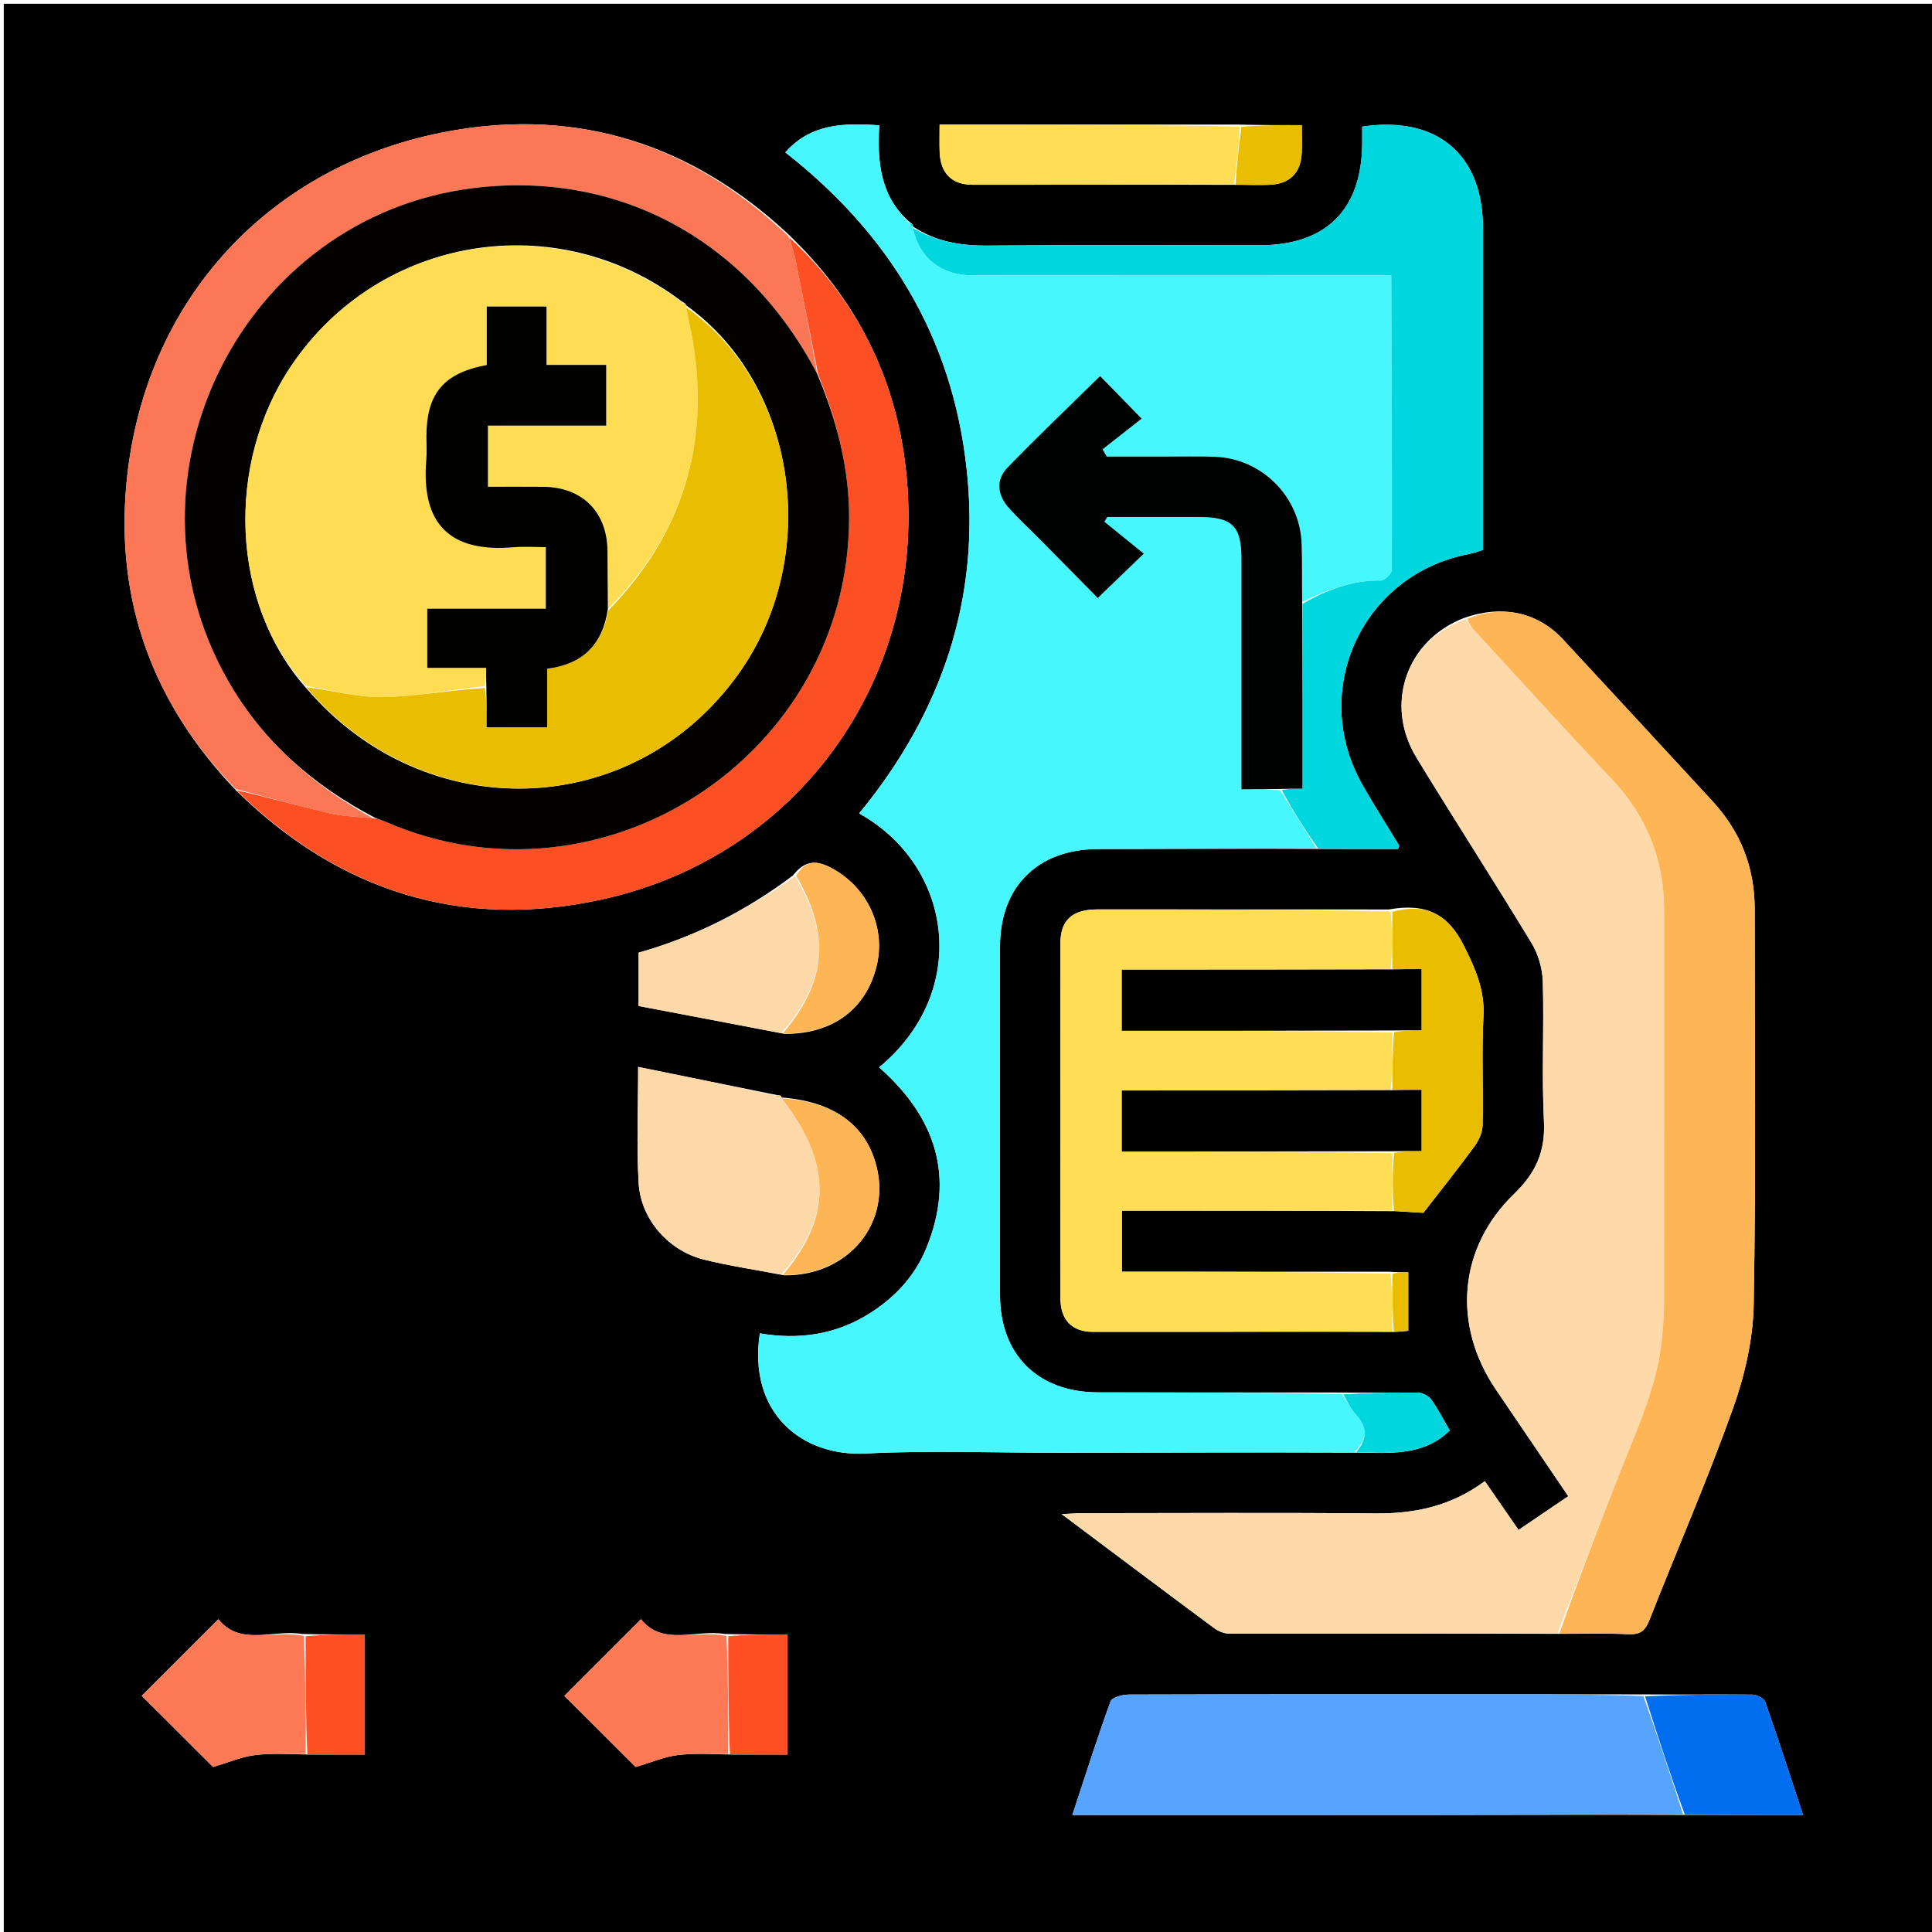
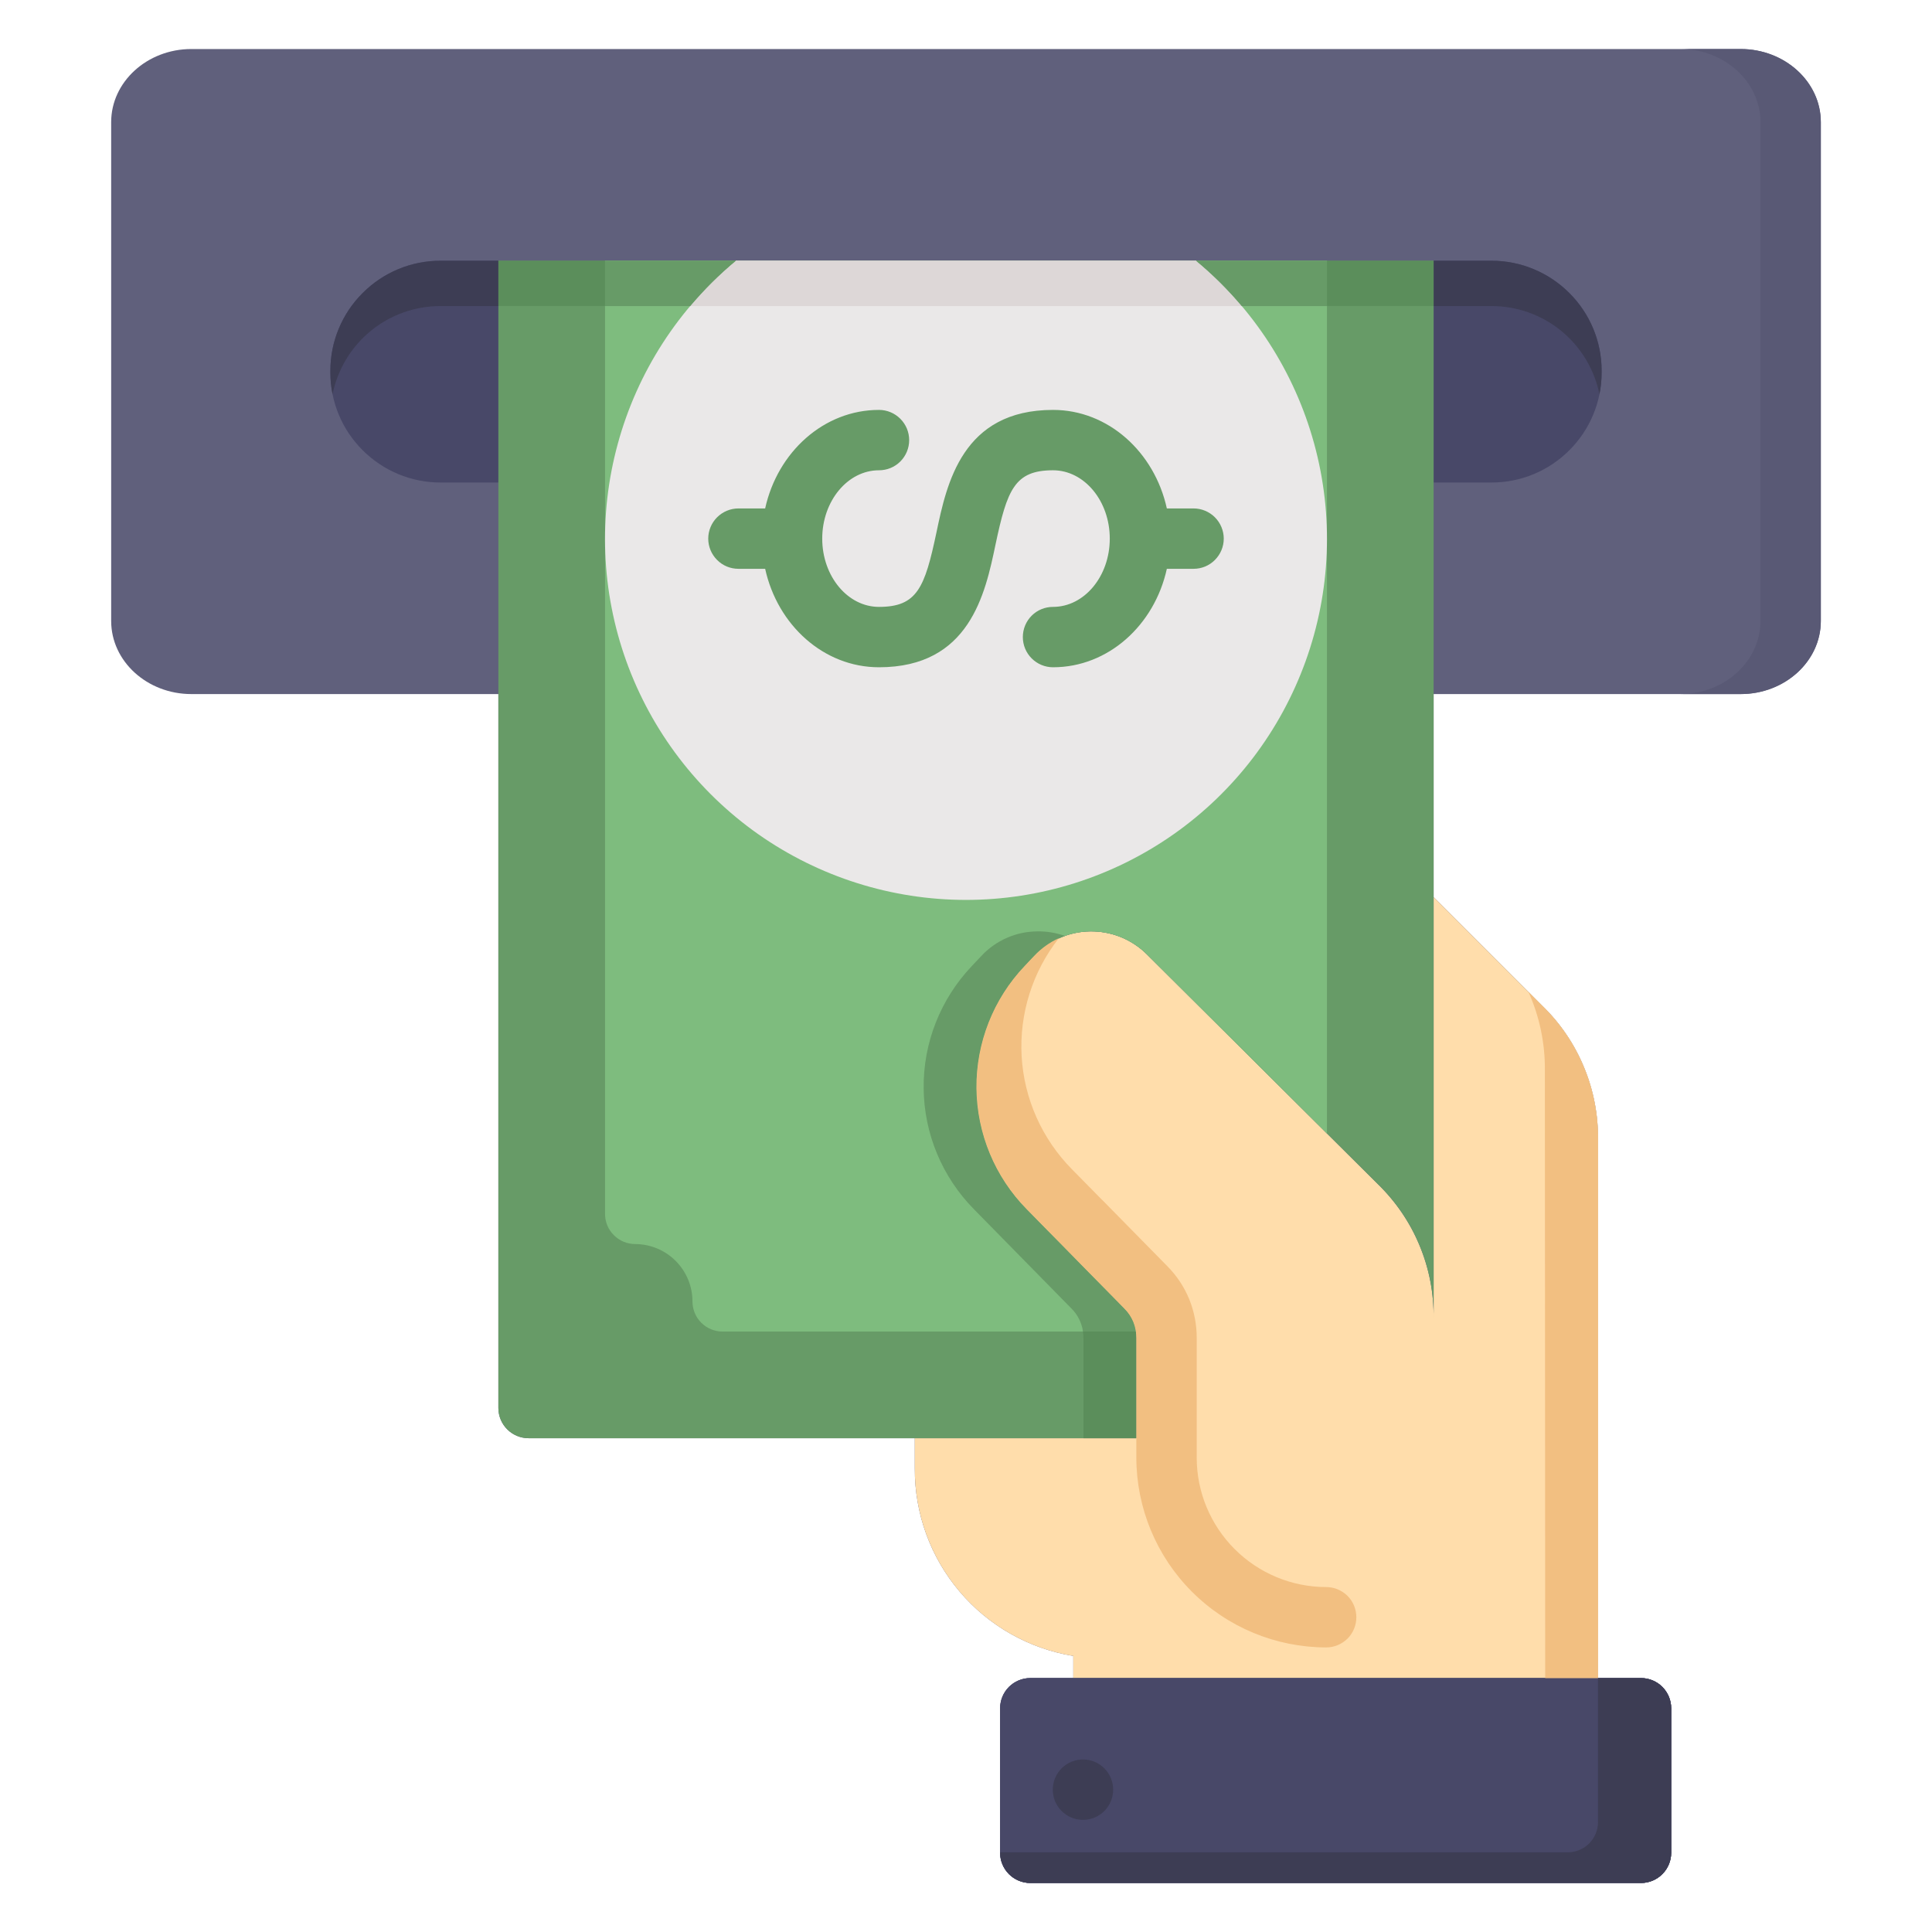
- <svg xmlns="http://www.w3.org/2000/svg" version="1.1" id="Layer_1" x="0px" y="0px" width="100%" viewBox="0 0 512 512" enable-background="new 0 0 512 512" xml:space="preserve">
-   <path fill="#000000" opacity="1" stroke="none" d=" M1,178   C1,118.667 1,59.833 1,1   C171.667,1 342.333,1 513,1   C513,171.667 513,342.333 513,513   C342.333,513 171.667,513 1,513   C1,401.5 1,290 1,178  M206.876,290.317   C206.31,290.261 205.743,290.206 204.398,289.906   C192.743,287.539 181.089,285.172 169.12,282.742   C169.12,293.323 168.673,303.455 169.248,313.53   C169.796,323.128 177.212,331.493 186.551,333.809   C193.287,335.479 200.188,336.482 207.871,337.98   C225.127,338.134 236.713,323.674 231.959,307.916   C228.87,297.677 220.42,291.846 207.095,290.85   C207.095,290.85 207.189,290.813 206.876,290.317  M80.063,433.023   C72.458,431.742 63.657,436.37 57.87,429.121   C51.107,435.883 44.239,442.751 37.57,449.419   C43.965,455.798 50.754,462.572 56.465,468.269   C60.505,467.078 63.97,465.572 67.567,465.12   C71.983,464.564 76.509,464.89 81.915,464.973   C86.836,464.973 91.758,464.973 96.677,464.973   C96.677,454.022 96.677,443.656 96.677,433.166   C91.234,433.166 86.111,433.166 80.063,433.023  M193.915,464.973   C198.836,464.973 203.758,464.973 208.677,464.973   C208.677,454.022 208.677,443.656 208.677,433.166   C203.234,433.166 198.111,433.166 192.063,433.023   C184.458,431.742 175.657,436.37 169.87,429.121   C163.107,435.883 156.239,442.751 149.57,449.419   C155.965,455.798 162.754,462.572 168.465,468.269   C172.498,467.08 175.966,465.573 179.567,465.12   C183.983,464.564 188.509,464.89 193.915,464.973  M327.93,48.983   C330.763,48.987 333.599,49.084 336.427,48.975   C341.747,48.77 344.726,45.833 344.973,40.568   C345.086,38.138 344.992,35.699 344.992,33.164   C339.259,33.164 334.122,33.164 328.059,33.018   C301.842,33.018 275.626,33.018 249.004,33.018   C249.004,35.703 248.937,37.987 249.018,40.266   C249.213,45.828 252.164,48.953 257.722,48.96   C280.822,48.99 303.921,48.89 327.93,48.983  M210.17,231.99   C197.754,241.375 184.071,248.283 169.241,252.465   C169.241,257.376 169.241,261.818 169.241,266.602   C181.944,269.014 194.479,271.395 207.869,273.98   C220.429,274.11 229.366,267.614 232.253,256.257   C234.879,245.924 229.997,235.279 220.532,230.138   C216.681,228.046 213.461,227.703 210.17,231.99  M446.957,480.979   C457.015,480.979 467.073,480.979 477.827,480.979   C474.342,470.439 471.187,460.662 467.78,450.975   C467.449,450.035 465.559,449.1 464.383,449.088   C454.897,448.989 445.409,449.113 435.004,449.028   C423.188,449.019 411.372,449.003 399.556,449.002   C366.106,448.998 332.655,448.974 299.205,449.077   C297.513,449.083 294.7,449.797 294.309,450.873   C290.75,460.654 287.613,470.588 284.181,481   C286.686,481 288.483,481 290.28,481   C319.071,481 347.861,481.02 376.652,480.993   C399.781,480.972 422.91,480.893 446.957,480.979  M241.859,59.582   C241.676,59.277 241.407,59.13 240.708,58.539   C233.19,51.713 232.455,42.688 233.013,33.211   C223.537,32.545 214.837,32.772 208.12,40.386   C235.679,61.945 252.295,89.383 256.145,124.021   C259.988,158.603 249.58,188.912 227.684,215.568   C252.592,229.421 257.247,262.819 232.971,282.858   C247.879,295.974 253.223,311.724 245.525,330.681   C242.506,338.116 237.197,343.85 230.365,348.128   C221.396,353.745 211.624,355.111 201.363,353.354   C198.19,374.505 212.521,386.068 229.436,385.196   C246.554,384.313 263.753,385.023 280.917,384.996   C306.909,384.955 332.9,384.881 359.833,384.978   C368.383,385.035 377.147,385.956 384.201,379.087   C382.52,376.217 381.097,373.406 379.28,370.879   C378.589,369.917 377.001,369.103 375.807,369.083   C369.168,368.968 362.524,369.118 354.97,369.03   C333.652,369.019 312.334,369.023 291.016,368.994   C275.073,368.973 265.023,359.04 265.009,343.243   C264.982,312.432 264.984,281.62 265.009,250.809   C265.021,234.965 275.03,225.048 290.955,225.001   C310.27,224.945 329.586,224.886 349.845,224.979   C356.779,224.979 363.713,224.979 370.484,224.979   C370.7,224.428 370.859,224.214 370.807,224.127   C367.547,218.719 364.124,213.404 361.018,207.91   C346.856,182.859 361.065,152.214 389.26,146.826   C390.501,146.589 391.699,146.13 393.001,145.751   C393.001,117.139 393.004,88.825 393.001,60.511   C392.998,40.959 380.869,30.597 360.999,33.551   C360.999,34.95 361.003,36.412 360.998,37.873   C360.929,55.534 351.456,64.994 333.82,64.997   C309.831,65.002 285.84,64.859 261.852,65.083   C254.642,65.151 247.987,64.054 241.969,60.03   C241.969,60.03 241.988,60.047 241.859,59.582  M62.818,209.729   C89.975,236.27 122.356,246.489 159.408,238.387   C212.462,226.784 246.239,178.42 240.028,124.024   C237.272,99.882 226.915,79.238 208.79,61.959   C183.371,38.295 153.345,28.566 119.232,34.729   C71.349,43.38 37.994,79.756 33.5,128.217   C30.619,159.287 40.483,186.56 62.818,209.729  M369.786,352.98   C371.025,352.871 372.264,352.761 373.21,352.678   C373.21,347.254 373.21,342.237 373.21,337.164   C371.58,337.164 370.283,337.164 368.059,337.018   C344.469,337.018 320.878,337.018 297.301,337.018   C297.301,331.372 297.301,326.308 297.301,320.836   C321.395,320.836 345.19,320.836 369.846,320.979   C372.552,321.137 375.258,321.294 377.208,321.407   C381.656,315.663 386.295,309.86 390.687,303.876   C391.85,302.29 392.857,300.16 392.9,298.256   C393.122,288.605 392.622,278.927 393.129,269.298   C393.498,262.298 390.988,256.744 387.961,250.659   C383.711,242.115 377.841,239.281 368.059,241.018   C342.265,241.012 316.471,240.987 290.677,241.014   C284.269,241.021 281.049,243.848 281.036,249.787   C280.967,281.239 280.972,312.692 281.032,344.144   C281.042,349.768 284.098,352.949 289.617,352.956   C316.073,352.987 342.529,352.889 369.786,352.98  M413.736,432.977   C419.729,432.985 425.728,432.818 431.71,433.075   C434.697,433.203 436.011,432.126 437.081,429.407   C444.435,410.711 452.46,392.263 459.221,373.359   C462.358,364.588 464.577,355.003 464.745,345.742   C465.379,310.799 464.988,275.836 465.007,240.881   C465.013,229.892 461.264,220.389 453.839,212.335   C440.64,198.017 427.425,183.714 414.188,169.43   C407.543,162.259 398.117,160.169 387.972,163.774   C372.692,169.667 366.771,186.627 375.385,200.778   C385.418,217.259 395.91,233.461 405.903,249.966   C407.685,252.908 408.765,256.714 408.863,260.158   C409.212,272.478 408.544,284.837 409.162,297.136   C409.564,305.152 407.022,310.825 401.258,316.395   C386.433,330.723 384.853,351.182 396.409,368.222   C402.746,377.567 409.09,386.907 415.609,396.511   C411.094,399.572 406.872,402.434 402.43,405.445   C399.336,400.968 396.46,396.808 393.495,392.519   C384.505,399.208 374.842,401.173 364.359,401.077   C338.535,400.84 312.707,400.996 286.881,401.009   C285.344,401.009 283.808,401.145 281.36,401.262   C295.393,411.778 308.555,421.678 321.785,431.487   C322.891,432.307 324.454,432.936 325.805,432.937   C354.793,432.958 383.78,432.876 413.736,432.977  z" />
-   <path fill="#46F7FE" opacity="1" stroke="none" d=" M348.901,224.829   C329.586,224.886 310.27,224.945 290.955,225.001   C275.03,225.048 265.021,234.965 265.009,250.809   C264.984,281.62 264.982,312.432 265.009,343.243   C265.023,359.04 275.073,368.973 291.016,368.994   C312.334,369.023 333.652,369.019 355.514,369.436   C357.106,371.486 357.936,373.331 359.241,374.733   C362.572,378.31 362.253,381.571 358.892,384.821   C332.9,384.881 306.909,384.955 280.917,384.996   C263.753,385.023 246.554,384.313 229.436,385.196   C212.521,386.068 198.19,374.505 201.363,353.354   C211.624,355.111 221.396,353.745 230.365,348.128   C237.197,343.85 242.506,338.116 245.525,330.681   C253.223,311.724 247.879,295.974 232.971,282.858   C257.247,262.819 252.592,229.421 227.684,215.568   C249.58,188.912 259.988,158.603 256.145,124.021   C252.295,89.383 235.679,61.945 208.12,40.386   C214.837,32.772 223.537,32.545 233.013,33.211   C232.455,42.688 233.19,51.713 240.951,59.065   C241.372,59.893 241.637,60.045 241.988,60.047   C241.988,60.047 241.969,60.03 241.937,60.407   C243.639,68.433 249.452,72.972 257.819,72.981   C288.759,73.016 319.699,72.996 350.638,72.996   C356.565,72.996 362.492,72.996 369.207,72.996   C368.527,72.018 368.699,72.15 368.699,72.282   C368.802,98.547 368.925,124.813 368.853,151.077   C368.851,152.051 366.93,153.872 365.927,153.855   C358.309,153.725 351.595,156.331 345.089,159.55   C345.005,154.091 345.129,149.093 344.951,144.106   C344.504,131.57 334.397,121.477 321.871,121.042   C317.216,120.88 312.552,121.001 307.891,120.998   C303.029,120.995 298.167,120.997 293.305,120.997   C292.93,120.36 292.555,119.723 292.18,119.085   C295.669,116.346 299.157,113.607 302.551,110.943   C298.536,106.829 295.063,103.269 291.539,99.659   C283.262,107.797 274.953,115.691 266.994,123.924   C263.746,127.285 264.363,131.321 267.44,134.715   C270.007,137.548 272.831,140.147 275.523,142.868   C280.728,148.129 285.919,153.404 290.922,158.476   C295.126,154.425 298.703,150.978 303.119,146.724   C299.549,143.831 296.115,141.048 292.681,138.265   C292.934,137.844 293.186,137.424 293.439,137.003   C301.511,137.003 309.583,136.998 317.655,137.004   C326.573,137.011 328.991,139.372 328.995,148.118   C329.003,166.758 328.997,185.399 328.997,204.039   C328.997,205.636 328.997,207.234 328.997,209.154   C332.763,209.154 335.909,209.154 339.232,209.432   C342.573,214.75 345.737,219.789 348.901,224.829  z" />
-   <path fill="#FED9A9" opacity="1" stroke="none" d=" M412.767,432.814   C383.78,432.876 354.793,432.958 325.805,432.937   C324.454,432.936 322.891,432.307 321.785,431.487   C308.555,421.678 295.393,411.778 281.36,401.262   C283.808,401.145 285.344,401.009 286.881,401.009   C312.707,400.996 338.535,400.84 364.359,401.077   C374.842,401.173 384.505,399.208 393.495,392.519   C396.46,396.808 399.336,400.968 402.43,405.445   C406.872,402.434 411.094,399.572 415.609,396.511   C409.09,386.907 402.746,377.567 396.409,368.222   C384.853,351.182 386.433,330.723 401.258,316.395   C407.022,310.825 409.564,305.152 409.162,297.136   C408.544,284.837 409.212,272.478 408.863,260.158   C408.765,256.714 407.685,252.908 405.903,249.966   C395.91,233.461 385.418,217.259 375.385,200.778   C366.771,186.627 372.692,169.667 388.432,164.08   C389.437,165.214 389.881,166.134 390.543,166.853   C402.7,180.071 414.768,193.375 427.1,206.428   C436.368,216.237 441,227.722 441.001,241.149   C441.003,276.113 441.011,311.077 440.98,346.041   C440.978,348.692 440.736,351.348 440.514,353.993   C439.413,367.17 433.718,378.921 429.008,390.981   C423.567,404.915 418.179,418.869 412.767,432.814  z" />
-   <path fill="#FFDE55" opacity="1" stroke="none" d=" M368.985,320.836   C345.19,320.836 321.395,320.836 297.301,320.836   C297.301,326.308 297.301,331.372 297.301,337.018   C320.878,337.018 344.469,337.018 368.527,337.546   C368.991,342.996 368.988,347.916 368.985,352.836   C342.529,352.889 316.073,352.987 289.617,352.956   C284.098,352.949 281.042,349.768 281.032,344.144   C280.972,312.692 280.967,281.239 281.036,249.787   C281.049,243.848 284.269,241.021 290.677,241.014   C316.471,240.987 342.265,241.012 368.527,241.546   C368.991,246.995 368.988,251.916 368.522,256.909   C344.469,256.982 320.878,256.982 297.301,256.982   C297.301,262.628 297.301,267.692 297.301,273.164   C321.396,273.164 345.191,273.164 368.991,273.62   C368.992,278.996 368.989,283.916 368.522,288.909   C344.469,288.982 320.878,288.982 297.301,288.982   C297.301,294.628 297.301,299.692 297.301,305.164   C321.396,305.164 345.191,305.164 368.991,305.62   C368.992,310.996 368.988,315.916 368.985,320.836  z" />
-   <path fill="#FEB555" opacity="1" stroke="none" d=" M413.252,432.896   C418.179,418.869 423.567,404.915 429.008,390.981   C433.718,378.921 439.413,367.17 440.514,353.993   C440.736,351.348 440.978,348.692 440.98,346.041   C441.011,311.077 441.003,276.113 441.001,241.149   C441,227.722 436.368,216.237 427.1,206.428   C414.768,193.375 402.7,180.071 390.543,166.853   C389.881,166.134 389.437,165.214 388.79,164.034   C398.117,160.169 407.543,162.259 414.188,169.43   C427.425,183.714 440.64,198.017 453.839,212.335   C461.264,220.389 465.013,229.892 465.007,240.881   C464.988,275.836 465.379,310.799 464.745,345.742   C464.577,355.003 462.358,364.588 459.221,373.359   C452.46,392.263 444.435,410.711 437.081,429.407   C436.011,432.126 434.697,433.203 431.71,433.075   C425.728,432.818 419.729,432.985 413.252,432.896  z" />
-   <path fill="#FC7755" opacity="1" stroke="none" d=" M62.485,209.099   C40.483,186.56 30.619,159.287 33.5,128.217   C37.994,79.756 71.349,43.38 119.232,34.729   C153.345,28.566 183.371,38.295 208.96,62.642   C209.68,65.048 210.397,66.736 210.753,68.497   C212.827,78.757 214.816,89.034 216.567,99.078   C197.944,63.498 163.851,45.102 125.478,49.844   C64.201,57.417 29.765,126.23 60.271,180.081   C69.503,196.379 82.918,208.169 98.86,216.859   C94.673,216.446 90.853,216.351 87.21,215.5   C78.922,213.564 70.721,211.256 62.485,209.099  z" />
-   <path fill="#00D6DE" opacity="1" stroke="none" d=" M345.159,160.017   C351.595,156.331 358.309,153.725 365.927,153.855   C366.93,153.872 368.851,152.051 368.853,151.077   C368.925,124.813 368.802,98.547 368.699,72.282   C368.699,72.15 368.527,72.018 369.207,72.996   C362.492,72.996 356.565,72.996 350.638,72.996   C319.699,72.996 288.759,73.016 257.819,72.981   C249.452,72.972 243.639,68.433 241.927,60.399   C247.987,64.054 254.642,65.151 261.852,65.083   C285.84,64.859 309.831,65.002 333.82,64.997   C351.456,64.994 360.929,55.534 360.998,37.873   C361.003,36.412 360.999,34.95 360.999,33.551   C380.869,30.597 392.998,40.959 393.001,60.511   C393.004,88.825 393.001,117.139 393.001,145.751   C391.699,146.13 390.501,146.589 389.26,146.826   C361.065,152.214 346.856,182.859 361.018,207.91   C364.124,213.404 367.547,218.719 370.807,224.127   C370.859,224.214 370.7,224.428 370.484,224.979   C363.713,224.979 356.779,224.979 349.373,224.904   C345.737,219.789 342.573,214.75 339.667,209.361   C341.51,209.01 343.095,209.01 345.159,209.01   C345.159,192.331 345.159,176.174 345.159,160.017  z" />
-   <path fill="#57A4FF" opacity="1" stroke="none" d=" M446.039,480.839   C422.91,480.893 399.781,480.972 376.652,480.993   C347.861,481.02 319.071,481 290.28,481   C288.483,481 286.686,481 284.181,481   C287.613,470.588 290.75,460.654 294.309,450.873   C294.7,449.797 297.513,449.083 299.205,449.077   C332.655,448.974 366.106,448.998 399.556,449.002   C411.372,449.003 423.188,449.019 435.506,449.474   C439.352,460.227 442.695,470.533 446.039,480.839  z" />
-   <path fill="#FC4F23" opacity="1" stroke="none" d=" M62.651,209.414   C70.721,211.256 78.922,213.564 87.21,215.5   C90.853,216.351 94.673,216.446 99.22,216.896   C100.795,217.221 101.568,217.521 102.329,217.85   C159.81,242.724 224.68,200.25 225.025,137.576   C225.099,124.18 221.811,111.581 216.834,99.305   C214.816,89.034 212.827,78.757 210.753,68.497   C210.397,66.736 209.68,65.048 209.115,62.915   C226.915,79.238 237.272,99.882 240.028,124.024   C246.239,178.42 212.462,226.784 159.408,238.387   C122.356,246.489 89.975,236.27 62.651,209.414  z" />
-   <path fill="#FDD9A9" opacity="1" stroke="none" d=" M207.016,337.783   C200.188,336.482 193.287,335.479 186.551,333.809   C177.212,331.493 169.796,323.128 169.248,313.53   C168.673,303.455 169.12,293.323 169.12,282.742   C181.089,285.172 192.743,287.539 204.977,290.243   C206.1,290.657 206.644,290.735 207.189,290.813   C207.189,290.813 207.095,290.85 207.163,291.144   C220.527,308.173 220.46,322.664 207.016,337.783  z" />
-   <path fill="#E9BE00" opacity="1" stroke="none" d=" M368.986,256.836   C368.988,251.916 368.991,246.995 368.989,241.619   C377.841,239.281 383.711,242.115 387.961,250.659   C390.988,256.744 393.498,262.298 393.129,269.298   C392.622,278.927 393.122,288.605 392.9,298.256   C392.857,300.16 391.85,302.29 390.687,303.876   C386.295,309.86 381.656,315.663 377.208,321.407   C375.258,321.294 372.552,321.137 369.415,320.908   C368.988,315.916 368.992,310.996 369.439,305.548   C372.147,305.02 374.411,305.02 376.701,305.02   C376.701,299.37 376.701,294.302 376.701,288.836   C373.933,288.836 371.459,288.836 368.986,288.836   C368.989,283.916 368.992,278.996 369.439,273.548   C372.147,273.02 374.411,273.02 376.701,273.02   C376.701,267.37 376.701,262.302 376.701,256.836   C373.933,256.836 371.459,256.836 368.986,256.836  z" />
-   <path fill="#FDD9A9" opacity="1" stroke="none" d=" M207.014,273.776   C194.479,271.395 181.944,269.014 169.241,266.602   C169.241,261.818 169.241,257.376 169.241,252.465   C184.071,248.283 197.754,241.375 210.667,232.22   C220.194,247.729 218.917,260.447 207.014,273.776  z" />
-   <path fill="#FFDE55" opacity="1" stroke="none" d=" M327.021,48.838   C303.921,48.89 280.822,48.99 257.722,48.96   C252.164,48.953 249.213,45.828 249.018,40.266   C248.937,37.987 249.004,35.703 249.004,33.018   C275.626,33.018 301.842,33.018 328.527,33.54   C328.336,38.988 327.678,43.913 327.021,48.838  z" />
-   <path fill="#FE7956" opacity="1" stroke="none" d=" M192.988,464.834   C188.509,464.89 183.983,464.564 179.567,465.12   C175.966,465.573 172.498,467.08 168.465,468.269   C162.754,462.572 155.965,455.798 149.57,449.419   C156.239,442.751 163.107,435.883 169.87,429.121   C175.657,436.37 184.458,431.742 192.529,433.552   C192.993,444.332 192.99,454.583 192.988,464.834  z" />
-   <path fill="#FE7956" opacity="1" stroke="none" d=" M80.988,464.834   C76.509,464.89 71.983,464.564 67.567,465.12   C63.97,465.572 60.505,467.078 56.465,468.269   C50.754,462.572 43.965,455.798 37.57,449.419   C44.239,442.751 51.107,435.883 57.87,429.121   C63.657,436.37 72.458,431.742 80.529,433.552   C80.993,444.332 80.99,454.583 80.988,464.834  z" />
-   <path fill="#016DEF" opacity="1" stroke="none" d=" M446.498,480.909   C442.695,470.533 439.352,460.227 435.965,449.544   C445.409,449.113 454.897,448.989 464.383,449.088   C465.559,449.1 467.449,450.035 467.78,450.975   C471.187,460.662 474.342,470.439 477.827,480.979   C467.073,480.979 457.015,480.979 446.498,480.909  z" />
-   <path fill="#FEB555" opacity="1" stroke="none" d=" M207.443,337.882   C220.46,322.664 220.527,308.173 207.157,291.093   C220.42,291.846 228.87,297.677 231.959,307.916   C236.713,323.674 225.127,338.134 207.443,337.882  z" />
-   <path fill="#FEB555" opacity="1" stroke="none" d=" M207.442,273.878   C218.917,260.447 220.194,247.729 210.997,232.126   C213.461,227.703 216.681,228.046 220.532,230.138   C229.997,235.279 234.879,245.924 232.253,256.257   C229.366,267.614 220.429,274.11 207.442,273.878  z" />
-   <path fill="#FF5023" opacity="1" stroke="none" d=" M81.452,464.904   C80.99,454.583 80.993,444.332 80.991,433.624   C86.111,433.166 91.234,433.166 96.677,433.166   C96.677,443.656 96.677,454.022 96.677,464.973   C91.758,464.973 86.836,464.973 81.452,464.904  z" />
-   <path fill="#FF5023" opacity="1" stroke="none" d=" M193.452,464.904   C192.99,454.583 192.993,444.332 192.991,433.624   C198.111,433.166 203.234,433.166 208.677,433.166   C208.677,443.656 208.677,454.022 208.677,464.973   C203.758,464.973 198.836,464.973 193.452,464.904  z" />
-   <path fill="#00D6DE" opacity="1" stroke="none" d=" M359.363,384.899   C362.253,381.571 362.572,378.31 359.241,374.733   C357.936,373.331 357.106,371.486 355.97,369.51   C362.524,369.118 369.168,368.968 375.807,369.083   C377.001,369.103 378.589,369.917 379.28,370.879   C381.097,373.406 382.52,376.217 384.201,379.087   C377.147,385.956 368.383,385.035 359.363,384.899  z" />
-   <path fill="#E9BE00" opacity="1" stroke="none" d=" M327.475,48.91   C327.678,43.913 328.336,38.988 328.989,33.613   C334.122,33.164 339.259,33.164 344.992,33.164   C344.992,35.699 345.086,38.138 344.973,40.568   C344.726,45.833 341.747,48.77 336.427,48.975   C333.599,49.084 330.763,48.987 327.475,48.91  z" />
-   <path fill="#E9BE00" opacity="1" stroke="none" d=" M369.385,352.908   C368.988,347.916 368.991,342.996 368.989,337.619   C370.283,337.164 371.58,337.164 373.21,337.164   C373.21,342.237 373.21,347.254 373.21,352.678   C372.264,352.761 371.025,352.871 369.385,352.908  z" />
-   <path fill="#FEB555" opacity="1" stroke="none" d=" M207.033,290.565   C206.644,290.735 206.1,290.657 205.366,290.365   C205.743,290.206 206.31,290.261 207.033,290.565  z" />
-   <path fill="#00D6DE" opacity="1" stroke="none" d=" M241.924,59.815   C241.637,60.045 241.372,59.893 241.123,59.365   C241.407,59.13 241.676,59.277 241.924,59.815  z" />
-   <path fill="#010202" opacity="1" stroke="none" d=" M345.089,159.55   C345.159,176.174 345.159,192.331 345.159,209.01   C343.095,209.01 341.51,209.01 339.489,209.082   C335.909,209.154 332.763,209.154 328.997,209.154   C328.997,207.234 328.997,205.636 328.997,204.039   C328.997,185.399 329.003,166.758 328.995,148.118   C328.991,139.372 326.573,137.011 317.655,137.004   C309.583,136.998 301.511,137.003 293.439,137.003   C293.186,137.424 292.934,137.844 292.681,138.265   C296.115,141.048 299.549,143.831 303.119,146.724   C298.703,150.978 295.126,154.425 290.922,158.476   C285.919,153.404 280.728,148.129 275.523,142.868   C272.831,140.147 270.007,137.548 267.44,134.715   C264.363,131.321 263.746,127.285 266.994,123.924   C274.953,115.691 283.262,107.797 291.539,99.659   C295.063,103.269 298.536,106.829 302.551,110.943   C299.157,113.607 295.669,116.346 292.18,119.085   C292.555,119.723 292.93,120.36 293.305,120.997   C298.167,120.997 303.029,120.995 307.891,120.998   C312.552,121.001 317.216,120.88 321.871,121.042   C334.397,121.477 344.504,131.57 344.951,144.106   C345.129,149.093 345.005,154.091 345.089,159.55  z" />
-   <path fill="#000000" opacity="1" stroke="none" d=" M368.522,256.909   C371.459,256.836 373.933,256.836 376.701,256.836   C376.701,262.302 376.701,267.37 376.701,273.02   C374.411,273.02 372.147,273.02 369.434,273.092   C345.191,273.164 321.396,273.164 297.301,273.164   C297.301,267.692 297.301,262.628 297.301,256.982   C320.878,256.982 344.469,256.982 368.522,256.909  z" />
-   <path fill="#000000" opacity="1" stroke="none" d=" M368.522,288.909   C371.459,288.836 373.933,288.836 376.701,288.836   C376.701,294.302 376.701,299.37 376.701,305.02   C374.411,305.02 372.147,305.02 369.434,305.092   C345.191,305.164 321.396,305.164 297.301,305.164   C297.301,299.692 297.301,294.628 297.301,288.982   C320.878,288.982 344.469,288.982 368.522,288.909  z" />
-   <path fill="#040201" opacity="1" stroke="none" d=" M216.567,99.078   C221.811,111.581 225.099,124.18 225.025,137.576   C224.68,200.25 159.81,242.724 102.329,217.85   C101.568,217.521 100.795,217.221 99.667,216.87   C82.918,208.169 69.503,196.379 60.271,180.081   C29.765,126.23 64.201,57.417 125.478,49.844   C163.851,45.102 197.944,63.498 216.567,99.078  M181.791,80.707   C181.647,80.429 181.419,80.307 180.602,79.835   C147.48,54.68 100.589,62.37 77.298,96.778   C59.571,122.966 61.217,160.087 81.246,182.466   C112.717,219.24 167.572,217.527 195.485,178.899   C217.822,147.987 211.461,102.258 181.975,81   C181.975,81 181.895,81.106 181.791,80.707  z" />
-   <path fill="#FEDD55" opacity="1" stroke="none" d=" M81.068,181.778   C61.217,160.087 59.571,122.966 77.298,96.778   C100.589,62.37 147.48,54.68 180.907,80.281   C181.367,80.984 181.595,81.11 181.895,81.106   C181.895,81.106 181.975,81 181.93,81.459   C182.453,84.68 183.108,87.426 183.574,90.205   C188.218,117.864 180.774,141.754 161.098,161.385   C161.02,155.938 161.048,150.94 160.992,145.942   C160.878,135.685 154.317,129.116 144.074,129.009   C139.138,128.957 134.2,129 129.31,129   C129.31,123.358 129.31,118.294 129.31,112.789   C140.017,112.789 150.421,112.789 160.649,112.789   C160.649,107.267 160.649,102.198 160.649,96.7   C155.225,96.7 150.153,96.7 144.832,96.7   C144.832,91.302 144.832,86.35 144.832,81.242   C139.494,81.242 134.43,81.242 128.998,81.242   C128.998,86.584 128.998,91.693 128.998,96.727   C117.525,98.859 113.014,104.315 113,115.699   C112.997,117.698 113.145,119.71 112.977,121.695   C111.484,139.266 119.571,146.426 136.065,145.035   C138.971,144.79 141.914,145 144.641,145   C144.641,150.745 144.641,155.814 144.641,161.309   C133.882,161.309 123.477,161.309 113.223,161.309   C113.223,166.708 113.223,171.658 113.223,176.99   C118.537,176.99 123.64,176.99 128.817,176.99   C128.817,178.851 128.817,180.319 128.414,181.828   C119.03,182.904 110.058,184.626 101.064,184.748   C94.414,184.838 87.735,182.844 81.068,181.778  z" />
-   <path fill="#E9BE00" opacity="1" stroke="none" d=" M161.167,161.833   C180.774,141.754 188.218,117.864 183.574,90.205   C183.108,87.426 182.453,84.68 181.883,81.507   C211.461,102.258 217.822,147.987 195.485,178.899   C167.572,217.527 112.717,219.24 81.157,182.122   C87.735,182.844 94.414,184.838 101.064,184.748   C110.058,184.626 119.03,182.904 128.493,182.306   C128.974,186.024 128.974,189.304 128.974,192.743   C134.513,192.743 139.566,192.743 145.007,192.743   C145.007,187.4 145.007,182.305 145.007,177.229   C154.467,175.998 159.709,170.855 161.167,161.833  z" />
-   <path fill="#E9BE00" opacity="1" stroke="none" d=" M181.843,80.907   C181.595,81.11 181.367,80.984 181.16,80.533   C181.419,80.307 181.647,80.429 181.843,80.907  z" />
-   <path fill="#010100" opacity="1" stroke="none" d=" M161.098,161.385   C159.709,170.855 154.467,175.998 145.007,177.229   C145.007,182.305 145.007,187.4 145.007,192.743   C139.566,192.743 134.513,192.743 128.974,192.743   C128.974,189.304 128.974,186.024 128.896,182.266   C128.817,180.319 128.817,178.851 128.817,176.99   C123.64,176.99 118.537,176.99 113.223,176.99   C113.223,171.658 113.223,166.708 113.223,161.309   C123.477,161.309 133.882,161.309 144.641,161.309   C144.641,155.814 144.641,150.745 144.641,145   C141.914,145 138.971,144.79 136.065,145.035   C119.571,146.426 111.484,139.266 112.977,121.695   C113.145,119.71 112.997,117.698 113,115.699   C113.014,104.315 117.525,98.859 128.998,96.727   C128.998,91.693 128.998,86.584 128.998,81.242   C134.43,81.242 139.494,81.242 144.832,81.242   C144.832,86.35 144.832,91.302 144.832,96.7   C150.153,96.7 155.225,96.7 160.649,96.7   C160.649,102.198 160.649,107.267 160.649,112.789   C150.421,112.789 140.017,112.789 129.31,112.789   C129.31,118.294 129.31,123.358 129.31,129   C134.2,129 139.138,128.957 144.074,129.009   C154.317,129.116 160.878,135.685 160.992,145.942   C161.048,150.94 161.02,155.938 161.098,161.385  z" />
+ <svg xmlns="http://www.w3.org/2000/svg" width="24" height="24" viewBox="0 0 24 24" fill="none">
+   <path d="M21.623 0.609H2.377C1.828 0.609 1.381 1.017 1.381 1.517V7.714C1.381 8.215 1.828 8.622 2.377 8.622H6.191V17.491C6.191 17.59 6.231 17.686 6.301 17.756C6.371 17.826 6.467 17.866 6.566 17.866H11.364V18.244C11.362 18.803 11.559 19.344 11.92 19.77C12.281 20.197 12.782 20.48 13.333 20.571V20.845H12.799C12.7 20.845 12.604 20.885 12.534 20.955C12.464 21.026 12.424 21.121 12.424 21.22V23.016C12.424 23.115 12.464 23.21 12.534 23.281C12.604 23.351 12.7 23.391 12.799 23.391H20.385C20.484 23.391 20.58 23.351 20.65 23.281C20.72 23.21 20.76 23.115 20.76 23.016V21.22C20.76 21.121 20.72 21.026 20.65 20.955C20.58 20.885 20.484 20.845 20.385 20.845H19.851V14.162C19.855 13.852 19.796 13.544 19.677 13.258C19.559 12.971 19.383 12.712 19.16 12.495L17.809 11.144V8.622H21.623C22.172 8.622 22.619 8.215 22.619 7.714V1.517C22.619 1.017 22.172 0.609 21.623 0.609Z" fill="#60607C" />
+   <path d="M6.191 3.239H5.47C5.108 3.239 4.761 3.383 4.505 3.64C4.248 3.896 4.104 4.243 4.104 4.605V4.628C4.104 4.99 4.248 5.337 4.505 5.593C4.761 5.849 5.108 5.994 5.47 5.994H6.191V3.239Z" fill="#484868" />
+   <path d="M18.53 3.239H17.809V5.994H18.53C18.892 5.994 19.239 5.85 19.495 5.593C19.752 5.337 19.896 4.99 19.896 4.628V4.605C19.896 4.243 19.752 3.896 19.495 3.64C19.239 3.384 18.892 3.239 18.53 3.239Z" fill="#484868" />
+   <path d="M13.333 20.846H19.851V14.162C19.855 13.852 19.796 13.544 19.677 13.258C19.559 12.971 19.383 12.712 19.16 12.495L17.809 11.144V16.379C17.813 16.067 17.754 15.758 17.634 15.471C17.515 15.183 17.337 14.924 17.114 14.707L14.244 11.852C14.152 11.761 14.041 11.689 13.921 11.64C13.8 11.592 13.67 11.568 13.54 11.57C13.41 11.572 13.281 11.6 13.162 11.653C13.043 11.706 12.935 11.781 12.846 11.876L12.727 12.002C12.339 12.411 12.125 12.955 12.13 13.519C12.136 14.083 12.36 14.622 12.756 15.024L13.965 16.253C14.014 16.301 14.053 16.359 14.079 16.423C14.105 16.486 14.117 16.555 14.116 16.623V17.866H11.364V18.244C11.362 18.803 11.559 19.344 11.92 19.771C12.281 20.197 12.782 20.481 13.333 20.571L13.333 20.846Z" fill="#FFDDAB" />
+   <path d="M6.191 3.239V17.491C6.191 17.59 6.231 17.686 6.301 17.756C6.371 17.826 6.467 17.866 6.566 17.866H14.116V16.623C14.117 16.555 14.105 16.486 14.079 16.422C14.053 16.359 14.014 16.301 13.965 16.253L12.756 15.023C12.36 14.622 12.136 14.083 12.13 13.519C12.125 12.955 12.339 12.411 12.727 12.002L12.846 11.876C12.935 11.781 13.043 11.705 13.162 11.653C13.281 11.6 13.41 11.572 13.54 11.57C13.67 11.568 13.8 11.592 13.921 11.64C14.041 11.689 14.152 11.761 14.244 11.852L17.114 14.707C17.337 14.923 17.515 15.183 17.634 15.471C17.754 15.758 17.813 16.067 17.809 16.379V3.239H6.191Z" fill="#679B67" />
+   <path d="M13.965 16.253L12.756 15.023C12.36 14.622 12.136 14.083 12.13 13.519C12.125 12.955 12.339 12.411 12.727 12.002L12.846 11.876C12.935 11.781 13.043 11.705 13.162 11.653C13.281 11.6 13.41 11.572 13.54 11.57C13.67 11.568 13.8 11.592 13.921 11.64C14.041 11.689 14.152 11.761 14.244 11.852L16.484 14.081V3.239H7.516V15.079C7.516 15.179 7.555 15.274 7.626 15.344C7.696 15.415 7.792 15.454 7.891 15.454C8.08 15.455 8.26 15.53 8.393 15.663C8.527 15.797 8.602 15.978 8.602 16.166C8.602 16.266 8.641 16.361 8.711 16.431C8.782 16.502 8.877 16.541 8.977 16.541H14.11C14.095 16.432 14.044 16.33 13.965 16.253Z" fill="#7EBC7E" />
+   <path d="M14.857 3.239H9.142C8.431 3.827 7.918 4.621 7.675 5.511C7.431 6.401 7.468 7.345 7.78 8.213C8.093 9.082 8.666 9.833 9.421 10.364C10.176 10.894 11.077 11.179 12 11.179C12.923 11.179 13.823 10.894 14.578 10.364C15.334 9.833 15.906 9.082 16.219 8.213C16.532 7.345 16.569 6.401 16.325 5.511C16.081 4.621 15.569 3.827 14.857 3.239Z" fill="#EAE8E8" />
+   <path d="M20.385 20.846H12.799C12.592 20.846 12.424 21.013 12.424 21.221V23.016C12.424 23.223 12.592 23.391 12.799 23.391H20.385C20.592 23.391 20.76 23.223 20.76 23.016V21.221C20.76 21.013 20.592 20.846 20.385 20.846Z" fill="#484868" />
+   <path d="M20.385 20.846H12.799C12.592 20.846 12.424 21.013 12.424 21.221V23.016C12.424 23.223 12.592 23.391 12.799 23.391H20.385C20.592 23.391 20.76 23.223 20.76 23.016V21.221C20.76 21.013 20.592 20.846 20.385 20.846Z" fill="#484868" />
+   <path d="M20.385 20.846H19.851V22.635C19.851 22.734 19.811 22.83 19.741 22.9C19.671 22.97 19.575 23.01 19.476 23.01H12.424V23.016C12.424 23.115 12.464 23.21 12.534 23.281C12.604 23.351 12.7 23.391 12.799 23.391H20.385C20.484 23.391 20.58 23.351 20.65 23.281C20.72 23.21 20.76 23.115 20.76 23.016V21.22C20.76 21.121 20.72 21.026 20.65 20.955C20.579 20.885 20.484 20.846 20.385 20.846Z" fill="#3D3D54" />
+   <path d="M21.623 0.609H20.873C21.422 0.609 21.869 1.017 21.869 1.517V7.714C21.869 8.215 21.422 8.622 20.873 8.622H21.623C22.172 8.622 22.619 8.215 22.619 7.714V1.517C22.619 1.017 22.172 0.609 21.623 0.609Z" fill="#595975" />
+   <path d="M18.53 3.239H17.809V3.802H18.53C18.845 3.802 19.151 3.911 19.395 4.111C19.639 4.311 19.806 4.589 19.869 4.898C19.887 4.809 19.896 4.719 19.896 4.628V4.605C19.896 4.243 19.752 3.896 19.495 3.64C19.239 3.384 18.892 3.239 18.53 3.239Z" fill="#3D3D54" />
+   <path d="M6.191 3.239H5.47C5.108 3.239 4.761 3.383 4.505 3.64C4.248 3.896 4.104 4.243 4.104 4.605V4.628C4.104 4.718 4.113 4.809 4.131 4.898C4.194 4.589 4.361 4.311 4.605 4.111C4.849 3.911 5.155 3.802 5.47 3.802H6.191V3.239Z" fill="#3D3D54" />
+   <path d="M16.484 3.239H17.809V3.801H16.484V3.239Z" fill="#5B8E5B" />
+   <path d="M6.191 3.239H7.516V3.801H6.191V3.239Z" fill="#5B8E5B" />
+   <path d="M8.575 3.802H15.425C15.253 3.598 15.063 3.409 14.857 3.239H9.142C8.937 3.409 8.747 3.598 8.575 3.802Z" fill="#DDD7D7" />
+   <path d="M14.827 6.316H14.495C14.341 5.615 13.766 5.092 13.081 5.092C11.953 5.092 11.76 6.008 11.633 6.614C11.488 7.299 11.395 7.539 10.919 7.539C10.53 7.539 10.214 7.158 10.214 6.691C10.214 6.224 10.53 5.842 10.919 5.842C11.019 5.842 11.114 5.803 11.184 5.733C11.255 5.662 11.294 5.567 11.294 5.467C11.294 5.368 11.255 5.273 11.184 5.202C11.114 5.132 11.019 5.092 10.919 5.092C10.234 5.092 9.659 5.615 9.505 6.316H9.173C9.074 6.316 8.978 6.356 8.908 6.426C8.838 6.496 8.798 6.592 8.798 6.691C8.798 6.791 8.838 6.886 8.908 6.956C8.978 7.027 9.074 7.066 9.173 7.066H9.505C9.659 7.767 10.234 8.289 10.919 8.289C12.046 8.289 12.239 7.374 12.366 6.768C12.511 6.082 12.604 5.842 13.081 5.842C13.47 5.842 13.786 6.223 13.786 6.691C13.786 7.159 13.47 7.539 13.081 7.539C12.981 7.539 12.886 7.578 12.816 7.648C12.745 7.719 12.706 7.814 12.706 7.914C12.706 8.013 12.745 8.108 12.816 8.179C12.886 8.249 12.981 8.289 13.081 8.289C13.766 8.289 14.341 7.767 14.495 7.066H14.827C14.926 7.066 15.022 7.027 15.092 6.956C15.162 6.886 15.202 6.791 15.202 6.691C15.202 6.592 15.162 6.496 15.092 6.426C15.022 6.356 14.926 6.316 14.827 6.316Z" fill="#679B67" />
+   <path d="M7.516 3.239V3.802H8.575C8.747 3.598 8.937 3.409 9.142 3.239H7.516Z" fill="#679B67" />
+   <path d="M16.484 3.239H14.857C15.063 3.409 15.253 3.598 15.425 3.802H16.484L16.484 3.239Z" fill="#679B67" />
+   <path d="M19.16 12.495L18.987 12.322C19.125 12.628 19.194 12.96 19.191 13.296L19.195 20.846H19.851V14.162C19.855 13.852 19.796 13.544 19.677 13.258C19.559 12.971 19.383 12.712 19.16 12.495Z" fill="#F2BF81" />
+   <path d="M13.453 16.541C13.457 16.568 13.459 16.596 13.459 16.623V17.866H14.116V16.623C14.116 16.596 14.114 16.568 14.11 16.541H13.453Z" fill="#5B8E5B" />
+   <path d="M13.965 16.253L12.756 15.023C12.36 14.622 12.136 14.083 12.13 13.519C12.125 12.955 12.339 12.411 12.727 12.002L12.846 11.876C12.951 11.763 13.083 11.677 13.228 11.626C13.118 11.587 13.002 11.568 12.885 11.57C12.754 11.571 12.625 11.598 12.506 11.651C12.386 11.704 12.279 11.78 12.19 11.876L12.071 12.002C11.683 12.411 11.468 12.955 11.474 13.519C11.479 14.083 11.704 14.622 12.1 15.023L13.308 16.253C13.387 16.33 13.438 16.432 13.453 16.541H14.11C14.095 16.432 14.044 16.33 13.965 16.253Z" fill="#679B67" />
+   <path d="M16.474 19.715C16.048 19.715 15.639 19.545 15.338 19.244C15.036 18.942 14.866 18.534 14.866 18.107V16.623C14.867 16.457 14.835 16.293 14.773 16.139C14.71 15.985 14.617 15.846 14.5 15.728L13.695 14.909L13.695 14.91L13.314 14.523C12.943 14.146 12.721 13.648 12.691 13.12C12.662 12.592 12.826 12.071 13.153 11.655C13.037 11.708 12.933 11.783 12.846 11.876L12.727 12.002C12.339 12.411 12.125 12.955 12.13 13.519C12.136 14.083 12.36 14.622 12.756 15.023L13.965 16.253C14.014 16.301 14.053 16.359 14.079 16.422C14.105 16.486 14.117 16.555 14.116 16.623V18.108C14.117 18.733 14.365 19.332 14.808 19.774C15.25 20.216 15.849 20.464 16.474 20.465C16.574 20.465 16.669 20.425 16.74 20.355C16.81 20.285 16.849 20.189 16.849 20.09C16.849 19.991 16.81 19.895 16.74 19.825C16.669 19.755 16.574 19.715 16.474 19.715V19.715Z" fill="#F2BF81" />
+   <path d="M13.453 22.607C13.661 22.607 13.828 22.439 13.828 22.232C13.828 22.025 13.661 21.857 13.453 21.857C13.246 21.857 13.078 22.025 13.078 22.232C13.078 22.439 13.246 22.607 13.453 22.607Z" fill="#3D3D54" />
</svg>
